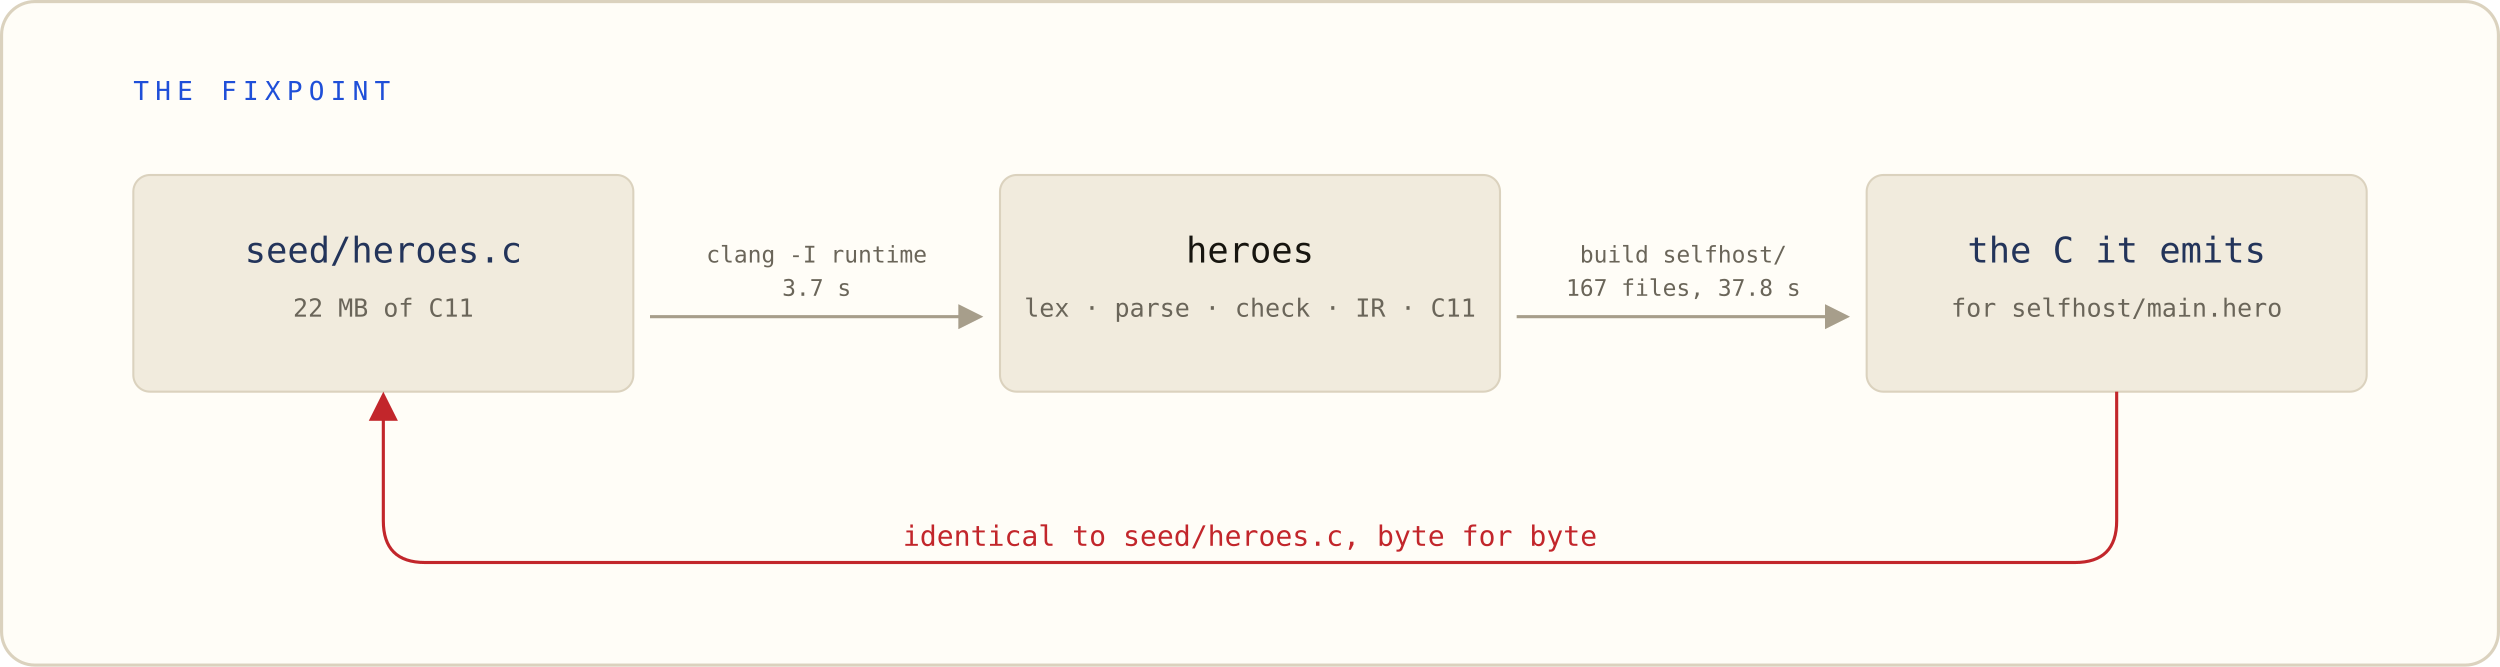
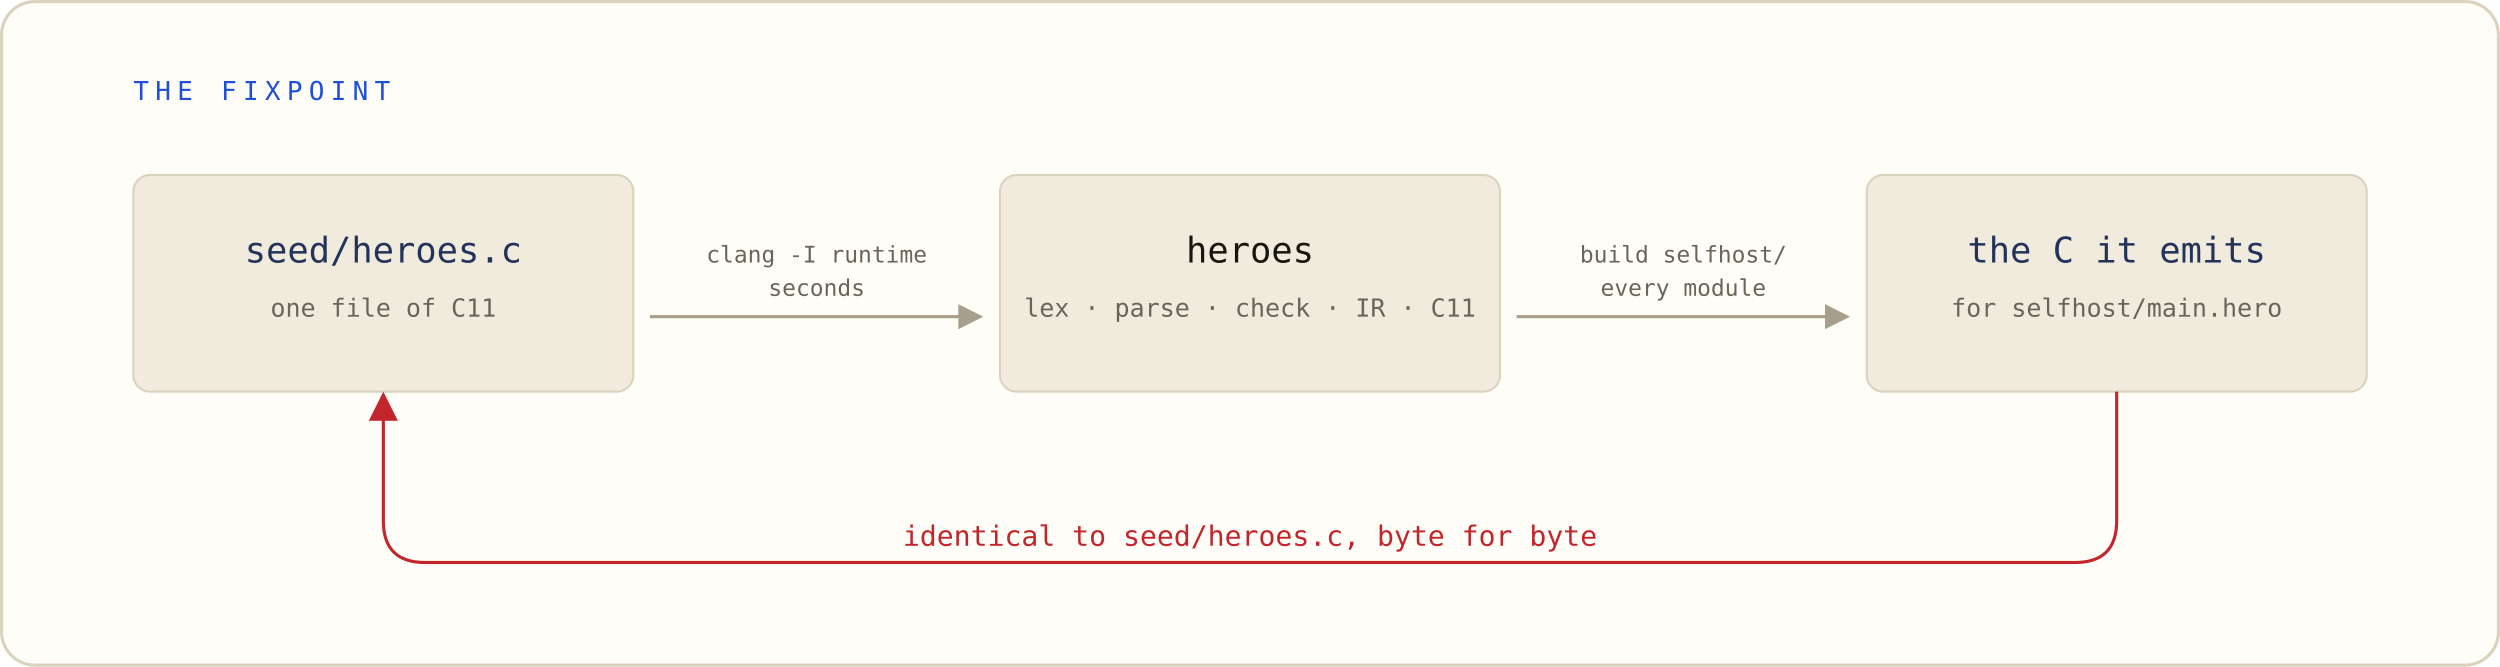
<svg xmlns="http://www.w3.org/2000/svg" viewBox="0 0 1200 320" width="1200" height="320" role="img" aria-label="The fixpoint: seed/heroes.c is compiled by clang into the heroes binary, which compiles selfhost/ back into a C file identical to seed/heroes.c">
  <style>
    .plate { fill: #fffdf7; stroke: #dbd2be; stroke-width: 1.5; }
    .box   { fill: #f1ebdd; stroke: #dbd2be; stroke-width: 1; }
    .fg    { fill: #17150f; }
    .dim   { fill: #6a6559; }
    .blue  { fill: #1f4fd8; }
    .red   { fill: #c2262b; }
    .code  { fill: #23345a; }
    .arrow { stroke: #a79e8b; stroke-width: 1.5; fill: none; }
    .head  { fill: #a79e8b; }
    .loop  { stroke: #c2262b; stroke-width: 1.5; fill: none; }
    .loophead { fill: #c2262b; }
    .mono  { font-family: ui-monospace,'SF Mono',Menlo,monospace; }
    .name  { font-size: 17px; }
    .sub   { font-size: 12px; }
    .step  { font-size: 11px; }
    .kick  { font-size: 12.5px; letter-spacing: 3px; }
    .claim { font-size: 13.5px; }
  </style>
  <rect class="plate" x="0.75" y="0.75" width="1198.5" height="318.5" rx="16" />
  <text class="mono kick blue" x="64" y="48">THE FIXPOINT</text>
  <rect class="box" x="64" y="84" width="240" height="104" rx="8" />
  <text class="mono name code" x="184" y="126" text-anchor="middle">seed/heroes.c</text>
-   <text class="mono sub dim" x="184" y="152" text-anchor="middle">22 MB of C11</text>
+   <text class="mono sub dim" x="184" y="152" text-anchor="middle">one file of C11</text>
  <path class="arrow" d="M 312 152 H 464" />
  <polygon class="head" points="472,152 460,146 460,158" />
  <text class="mono step dim" x="392" y="126" text-anchor="middle">clang -I runtime</text>
-   <text class="mono step dim" x="392" y="142" text-anchor="middle">3.7 s</text>
+   <text class="mono step dim" x="392" y="142" text-anchor="middle">seconds</text>
  <rect class="box" x="480" y="84" width="240" height="104" rx="8" />
  <text class="mono name fg" x="600" y="126" text-anchor="middle">heroes</text>
  <text class="mono sub dim" x="600" y="152" text-anchor="middle">lex · parse · check · IR · C11</text>
  <path class="arrow" d="M 728 152 H 880" />
  <polygon class="head" points="888,152 876,146 876,158" />
  <text class="mono step dim" x="808" y="126" text-anchor="middle">build selfhost/</text>
-   <text class="mono step dim" x="808" y="142" text-anchor="middle">167 files, 37.8 s</text>
+   <text class="mono step dim" x="808" y="142" text-anchor="middle">every module</text>
  <rect class="box" x="896" y="84" width="240" height="104" rx="8" />
  <text class="mono name code" x="1016" y="126" text-anchor="middle">the C it emits</text>
  <text class="mono sub dim" x="1016" y="152" text-anchor="middle">for selfhost/main.hero</text>
  <path class="loop" d="M 1016 188 V 250 Q 1016 270 996 270 H 204 Q 184 270 184 250 V 200" />
  <polygon class="loophead" points="184,188 177,202 191,202" />
  <text class="mono claim red" x="600" y="262" text-anchor="middle">identical to seed/heroes.c, byte for byte</text>
</svg>
